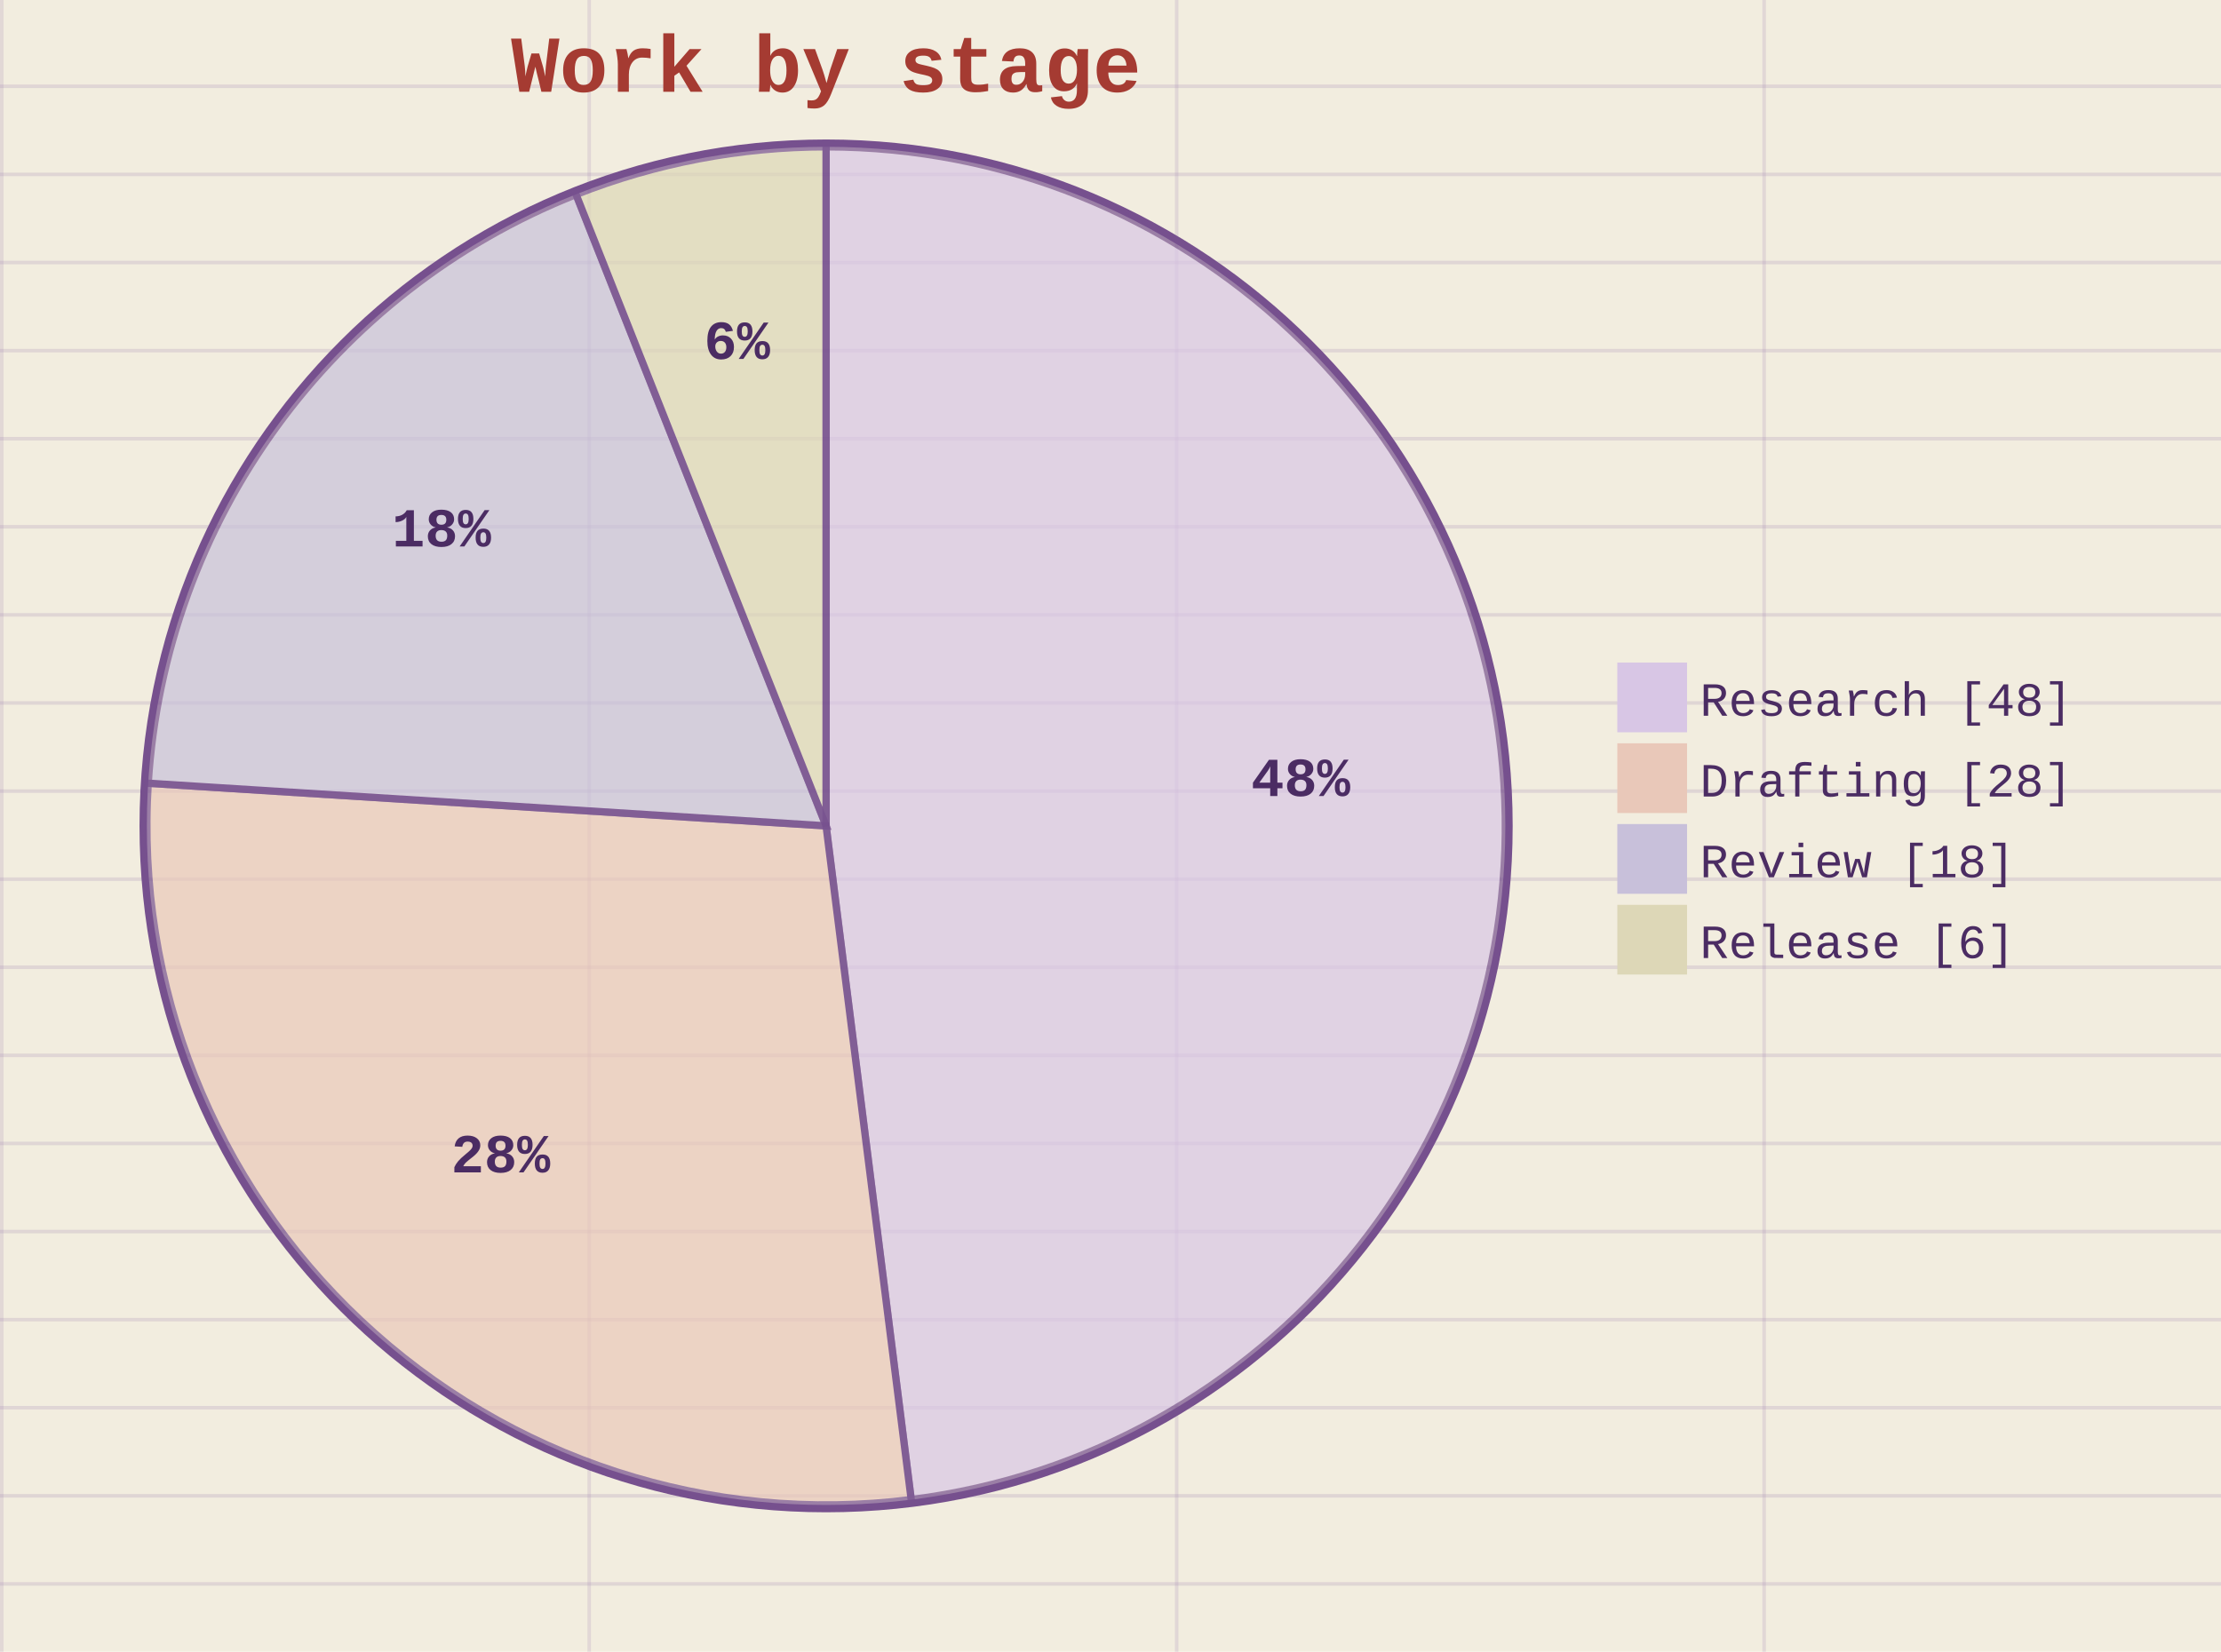
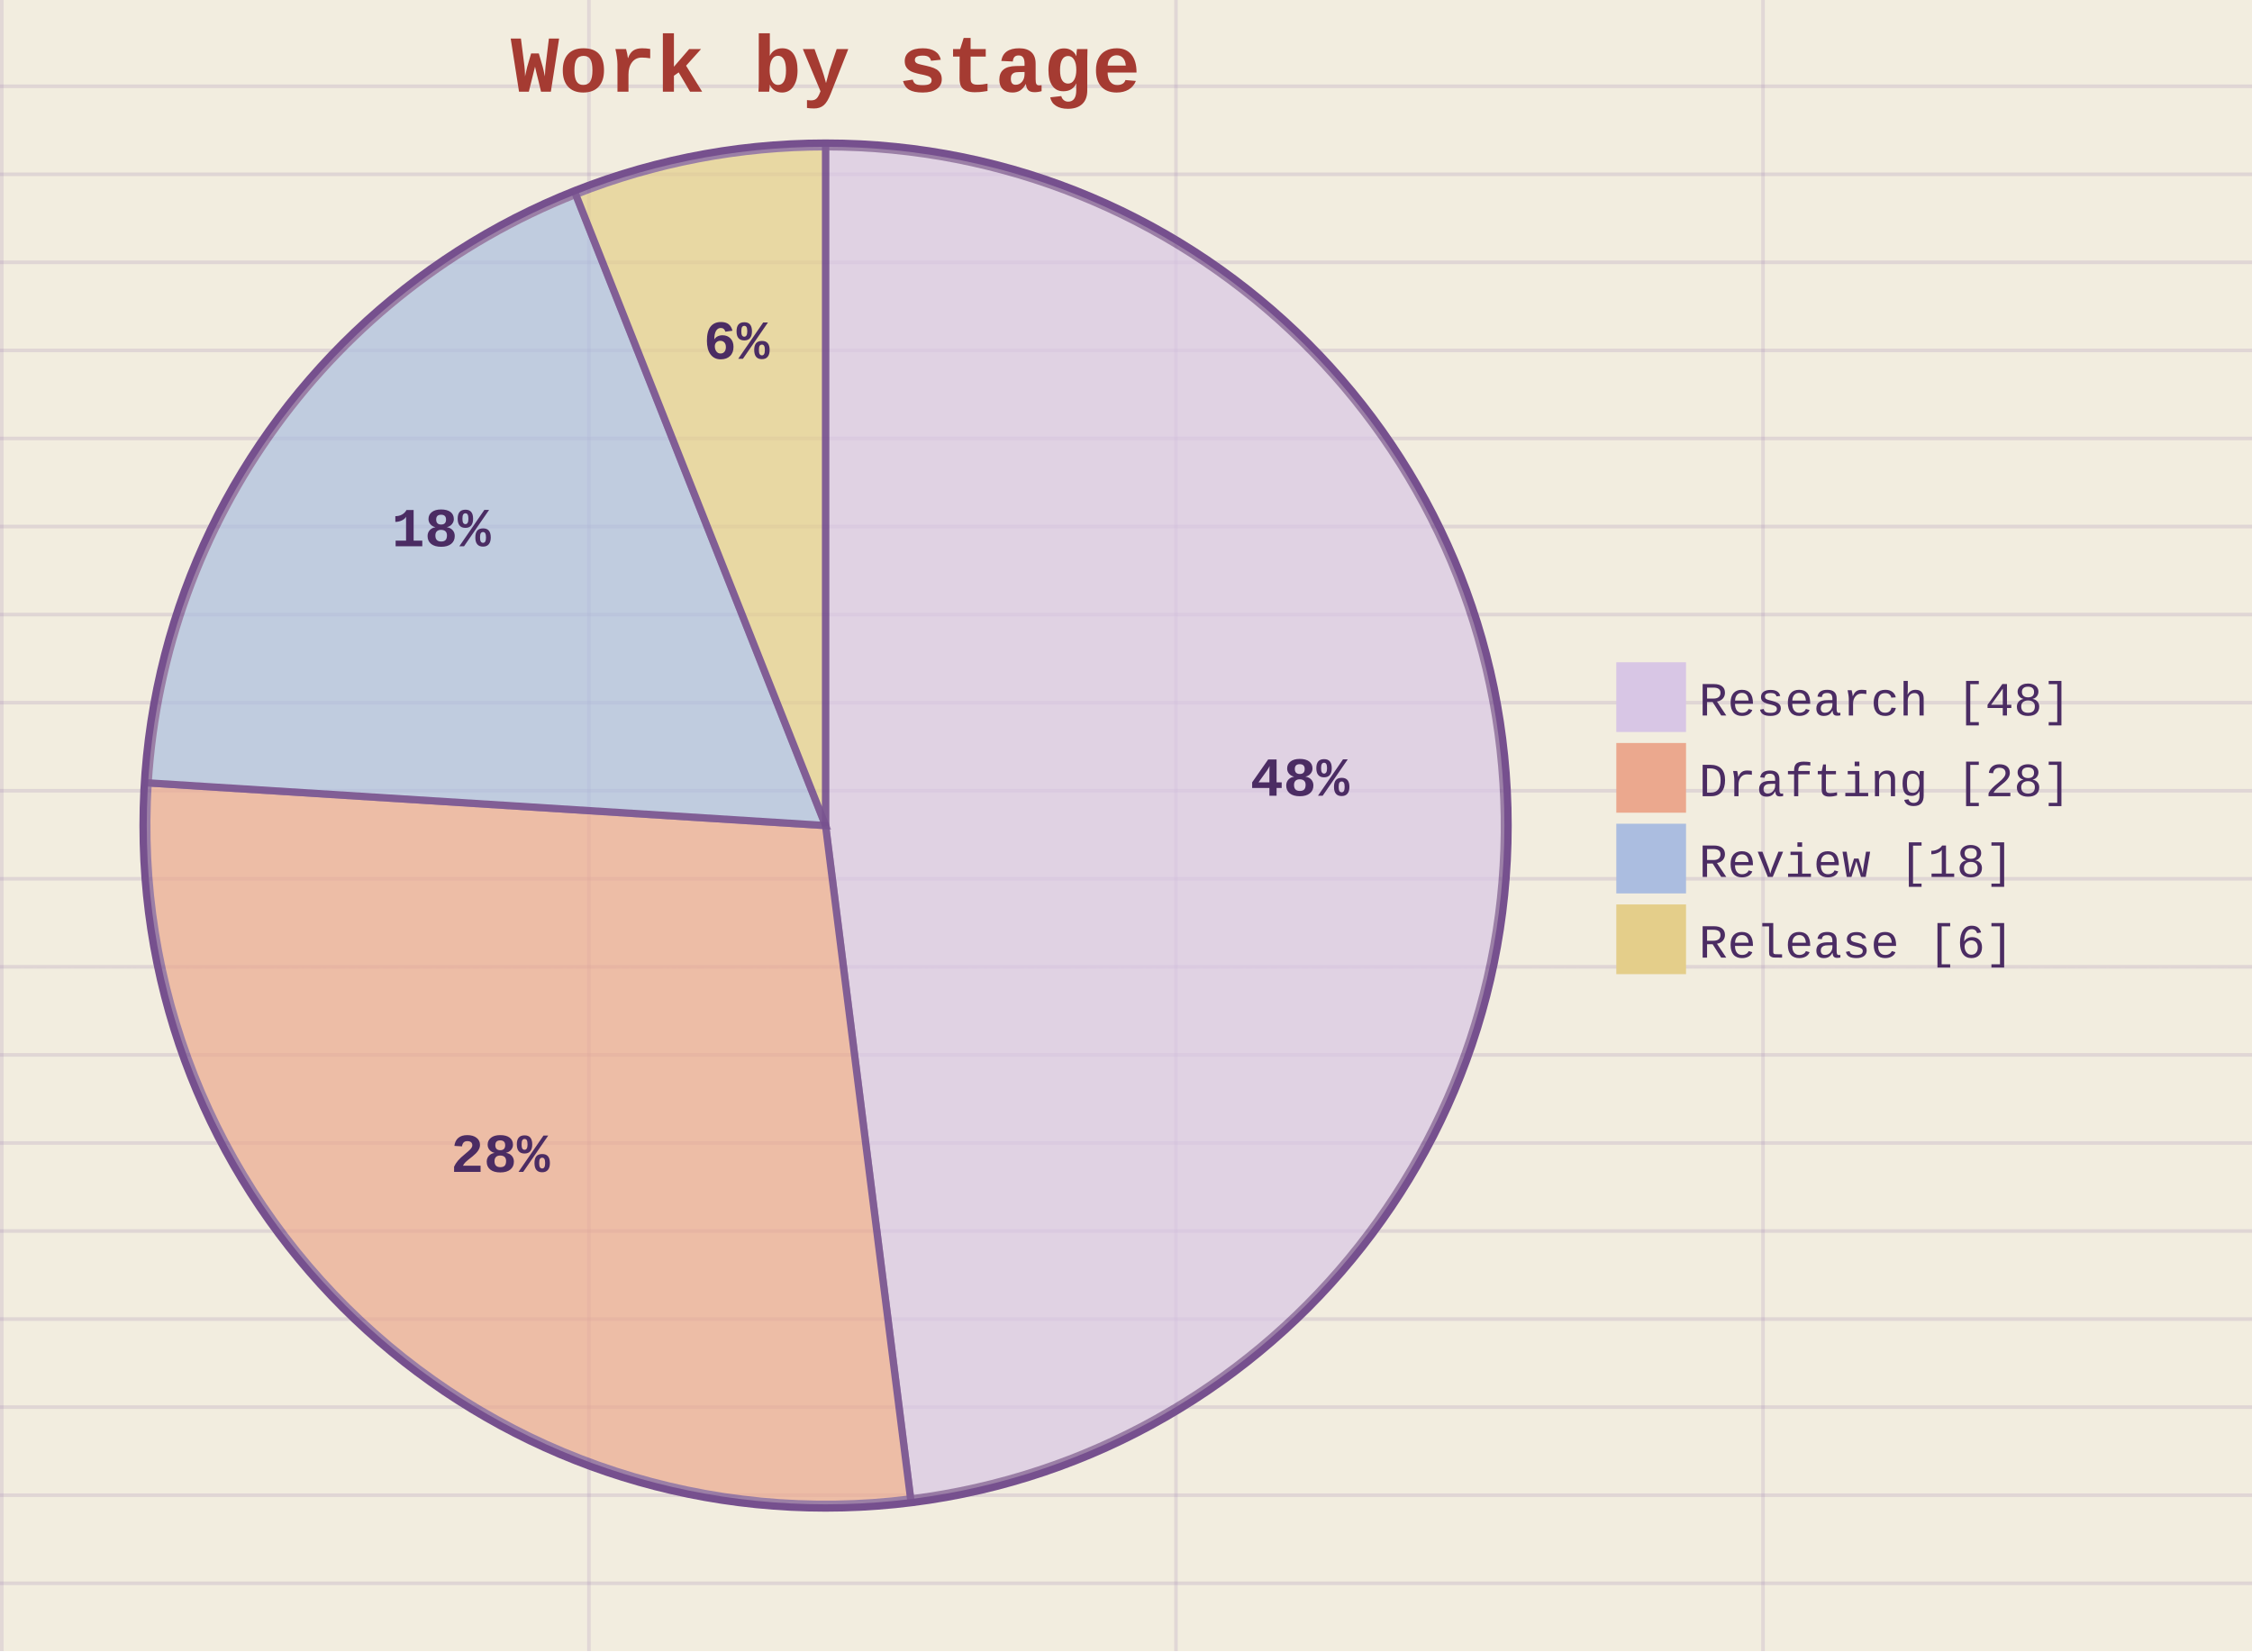
- <svg xmlns="http://www.w3.org/2000/svg" id="merman" width="100%" viewBox="0 0 604.922 450" style="max-width: 604.922px;" role="graphics-document document" aria-roledescription="pie">
-   <rect class="merman-theme-canvas-base" data-merman-theme-canvas="base" aria-hidden="true" pointer-events="none" x="0" y="0" width="604.922" height="450" fill="#F2EDDF" />
+ <svg xmlns="http://www.w3.org/2000/svg" id="merman" width="100%" viewBox="0 0 613.747 450" style="max-width: 613.747px;" role="graphics-document document" aria-roledescription="pie">
+   <rect class="merman-theme-canvas-base" data-merman-theme-canvas="base" aria-hidden="true" pointer-events="none" x="0" y="0" width="613.747" height="450" fill="#F2EDDF" />
  <defs>
    <linearGradient id="merman-merman-theme-canvas-layer-0-gradient" gradientUnits="userSpaceOnUse" x1="80" y1="24" x2="80" y2="0">
      <stop offset="0%" stop-color="rgba(166, 140, 180, 0.24)" />
      <stop offset="4.167%" stop-color="rgba(166, 140, 180, 0.24)" />
      <stop offset="4.167%" stop-color="rgba(166, 140, 180, 0)" />
      <stop offset="100%" stop-color="rgba(166, 140, 180, 0)" />
    </linearGradient>
    <pattern id="merman-merman-theme-canvas-layer-0-pattern" patternUnits="userSpaceOnUse" x="0" y="0" width="160" height="24">
      <rect x="0" y="0" width="160" height="24" fill="url(#merman-merman-theme-canvas-layer-0-gradient)" />
    </pattern>
  </defs>
  <g class="merman-theme-canvas-layer" data-merman-theme-canvas-layer="0" aria-hidden="true" pointer-events="none">
-     <rect x="0" y="0" width="604.922" height="450" fill="url(#merman-merman-theme-canvas-layer-0-pattern)" />
+     <rect x="0" y="0" width="613.747" height="450" fill="url(#merman-merman-theme-canvas-layer-0-pattern)" />
  </g>
  <defs>
    <linearGradient id="merman-merman-theme-canvas-layer-1-gradient" gradientUnits="userSpaceOnUse" x1="0" y1="12" x2="160" y2="12">
      <stop offset="0%" stop-color="rgba(166, 140, 180, 0.22)" />
      <stop offset="0.625%" stop-color="rgba(166, 140, 180, 0.22)" />
      <stop offset="0.625%" stop-color="rgba(166, 140, 180, 0)" />
      <stop offset="100%" stop-color="rgba(166, 140, 180, 0)" />
    </linearGradient>
    <pattern id="merman-merman-theme-canvas-layer-1-pattern" patternUnits="userSpaceOnUse" x="0" y="0" width="160" height="24">
      <rect x="0" y="0" width="160" height="24" fill="url(#merman-merman-theme-canvas-layer-1-gradient)" />
    </pattern>
  </defs>
  <g class="merman-theme-canvas-layer" data-merman-theme-canvas-layer="1" aria-hidden="true" pointer-events="none">
-     <rect x="0" y="0" width="604.922" height="450" fill="url(#merman-merman-theme-canvas-layer-1-pattern)" />
+     <rect x="0" y="0" width="613.747" height="450" fill="url(#merman-merman-theme-canvas-layer-1-pattern)" />
  </g>
  <style>#merman{font-family:Menlo, Consolas, "Liberation Mono", "Noto Sans Mono CJK SC", monospace;font-size:16px;fill:#333;}@keyframes edge-animation-frame{from{stroke-dashoffset:0;}}@keyframes dash{to{stroke-dashoffset:0;}}#merman .edge-animation-slow{stroke-dasharray:9,5!important;stroke-dashoffset:900;animation:dash 50s linear infinite;stroke-linecap:round;}#merman .edge-animation-fast{stroke-dasharray:9,5!important;stroke-dashoffset:900;animation:dash 20s linear infinite;stroke-linecap:round;}#merman .error-icon{fill:#552222;}#merman .error-text{fill:#552222;stroke:#552222;}#merman .edge-thickness-normal{stroke-width:1px;}#merman .edge-thickness-thick{stroke-width:3.5px;}#merman .edge-pattern-solid{stroke-dasharray:0;}#merman .edge-thickness-invisible{stroke-width:0;fill:none;}#merman .edge-pattern-dashed{stroke-dasharray:3;}#merman .edge-pattern-dotted{stroke-dasharray:2;}#merman .marker{fill:#333333;stroke:#333333;}#merman .marker.cross{stroke:#333333;}#merman svg{font-family:Menlo, Consolas, "Liberation Mono", "Noto Sans Mono CJK SC", monospace;font-size:16px;}#merman p{margin:0;}#merman .pieCircle{stroke:#76508E;stroke-width:2px;opacity:0.7;}#merman .pieCircle.highlighted{scale:1.05;opacity:1;}#merman .pieCircle.highlightedOnHover:hover{transition-duration:250ms;scale:1.05;opacity:1;}#merman .pieOuterCircle{stroke:#76508E;stroke-width:2px;fill:none;}#merman .pieTitleText{text-anchor:middle;font-size:22px;fill:#A53B32;font-family:Menlo, Consolas, "Liberation Mono", "Noto Sans Mono CJK SC", monospace;font-weight:600;}#merman .slice{font-family:Menlo, Consolas, "Liberation Mono", "Noto Sans Mono CJK SC", monospace;fill:#4B2C63;font-size:15px;font-weight:600;}#merman .legend text{fill:#4B2C63;font-family:Menlo, Consolas, "Liberation Mono", "Noto Sans Mono CJK SC", monospace;font-size:13px;}#merman .node .neo-node{stroke:#9370DB;}#merman [data-look="neo"].node rect,#merman [data-look="neo"].cluster rect,#merman [data-look="neo"].node polygon{stroke:#9370DB;filter:drop-shadow(1px 2px 2px rgba(185, 185, 185, 1));}#merman [data-look="neo"].swimlane.cluster rect{filter:none;}#merman [data-look="neo"].node path{stroke:#9370DB;stroke-width:1px;}#merman [data-look="neo"].node .outer-path{filter:drop-shadow(1px 2px 2px rgba(185, 185, 185, 1));}#merman [data-look="neo"].node .neo-line path{stroke:#9370DB;filter:none;}#merman [data-look="neo"].node circle{stroke:#9370DB;filter:drop-shadow(1px 2px 2px rgba(185, 185, 185, 1));}#merman [data-look="neo"].node circle .state-start{fill:#000000;}#merman [data-look="neo"].icon-shape .icon{fill:#9370DB;filter:drop-shadow(1px 2px 2px rgba(185, 185, 185, 1));}#merman [data-look="neo"].icon-shape .icon-neo path{stroke:#9370DB;filter:drop-shadow(1px 2px 2px rgba(185, 185, 185, 1));}#merman :root{--mermaid-font-family:Menlo, Consolas, "Liberation Mono", "Noto Sans Mono CJK SC", monospace;}</style>
  <g />
  <g transform="translate(225,225)">
    <g>
      <circle cx="0" cy="0" r="186" class="pieOuterCircle" />
      <path d="M0,-185A185,185,0,0,1,23.187,183.541L0,0Z" fill="#D8C6E5" class="pieCircle" />
-       <path d="M23.187,183.541A185,185,0,0,1,-184.635,-11.616L0,0Z" fill="#E9C8B9" class="pieCircle" />
-       <path d="M-184.635,-11.616A185,185,0,0,1,-68.103,-172.009L0,0Z" fill="#C8C0DA" class="pieCircle" />
-       <path d="M-68.103,-172.009A185,185,0,0,1,0,-185L0,0Z" fill="#DDD7B7" class="pieCircle" />
+       <path d="M23.187,183.541A185,185,0,0,1,-184.635,-11.616L0,0Z" fill="#EBA88E" class="pieCircle" />
+       <path d="M-184.635,-11.616A185,185,0,0,1,-68.103,-172.009L0,0Z" fill="#ABBDE0" class="pieCircle" />
+       <path d="M-68.103,-172.009A185,185,0,0,1,0,-185L0,0Z" fill="#E4CE8A" class="pieCircle" />
      <text transform="translate(129.2445,-8.131372)" class="slice" style="text-anchor: middle;">48%</text>
      <text transform="translate(-88.64885,94.40144)" class="slice" style="text-anchor: middle;">28%</text>
      <text transform="translate(-104.7677,-76.11819)" class="slice" style="text-anchor: middle;">18%</text>
      <text transform="translate(-24.26588,-127.2062)" class="slice" style="text-anchor: middle;">6%</text>
    </g>
    <text x="0" y="-200" class="pieTitleText">Work by stage</text>
    <g class="legend" transform="translate(216,-44)">
      <rect width="18" height="18" style="fill: rgb(216, 198, 229); stroke: rgb(216, 198, 229);" />
      <text x="22" y="14">Research [48]</text>
    </g>
    <g class="legend" transform="translate(216,-22)">
-       <rect width="18" height="18" style="fill: rgb(233, 200, 185); stroke: rgb(233, 200, 185);" />
+       <rect width="18" height="18" style="fill: rgb(235, 168, 142); stroke: rgb(235, 168, 142);" />
      <text x="22" y="14">Drafting [28]</text>
    </g>
    <g class="legend" transform="translate(216,0)">
-       <rect width="18" height="18" style="fill: rgb(200, 192, 218); stroke: rgb(200, 192, 218);" />
+       <rect width="18" height="18" style="fill: rgb(171, 189, 224); stroke: rgb(171, 189, 224);" />
      <text x="22" y="14">Review [18]</text>
    </g>
    <g class="legend" transform="translate(216,22)">
-       <rect width="18" height="18" style="fill: rgb(221, 215, 183); stroke: rgb(221, 215, 183);" />
+       <rect width="18" height="18" style="fill: rgb(228, 206, 138); stroke: rgb(228, 206, 138);" />
      <text x="22" y="14">Release [6]</text>
    </g>
  </g>
</svg>
